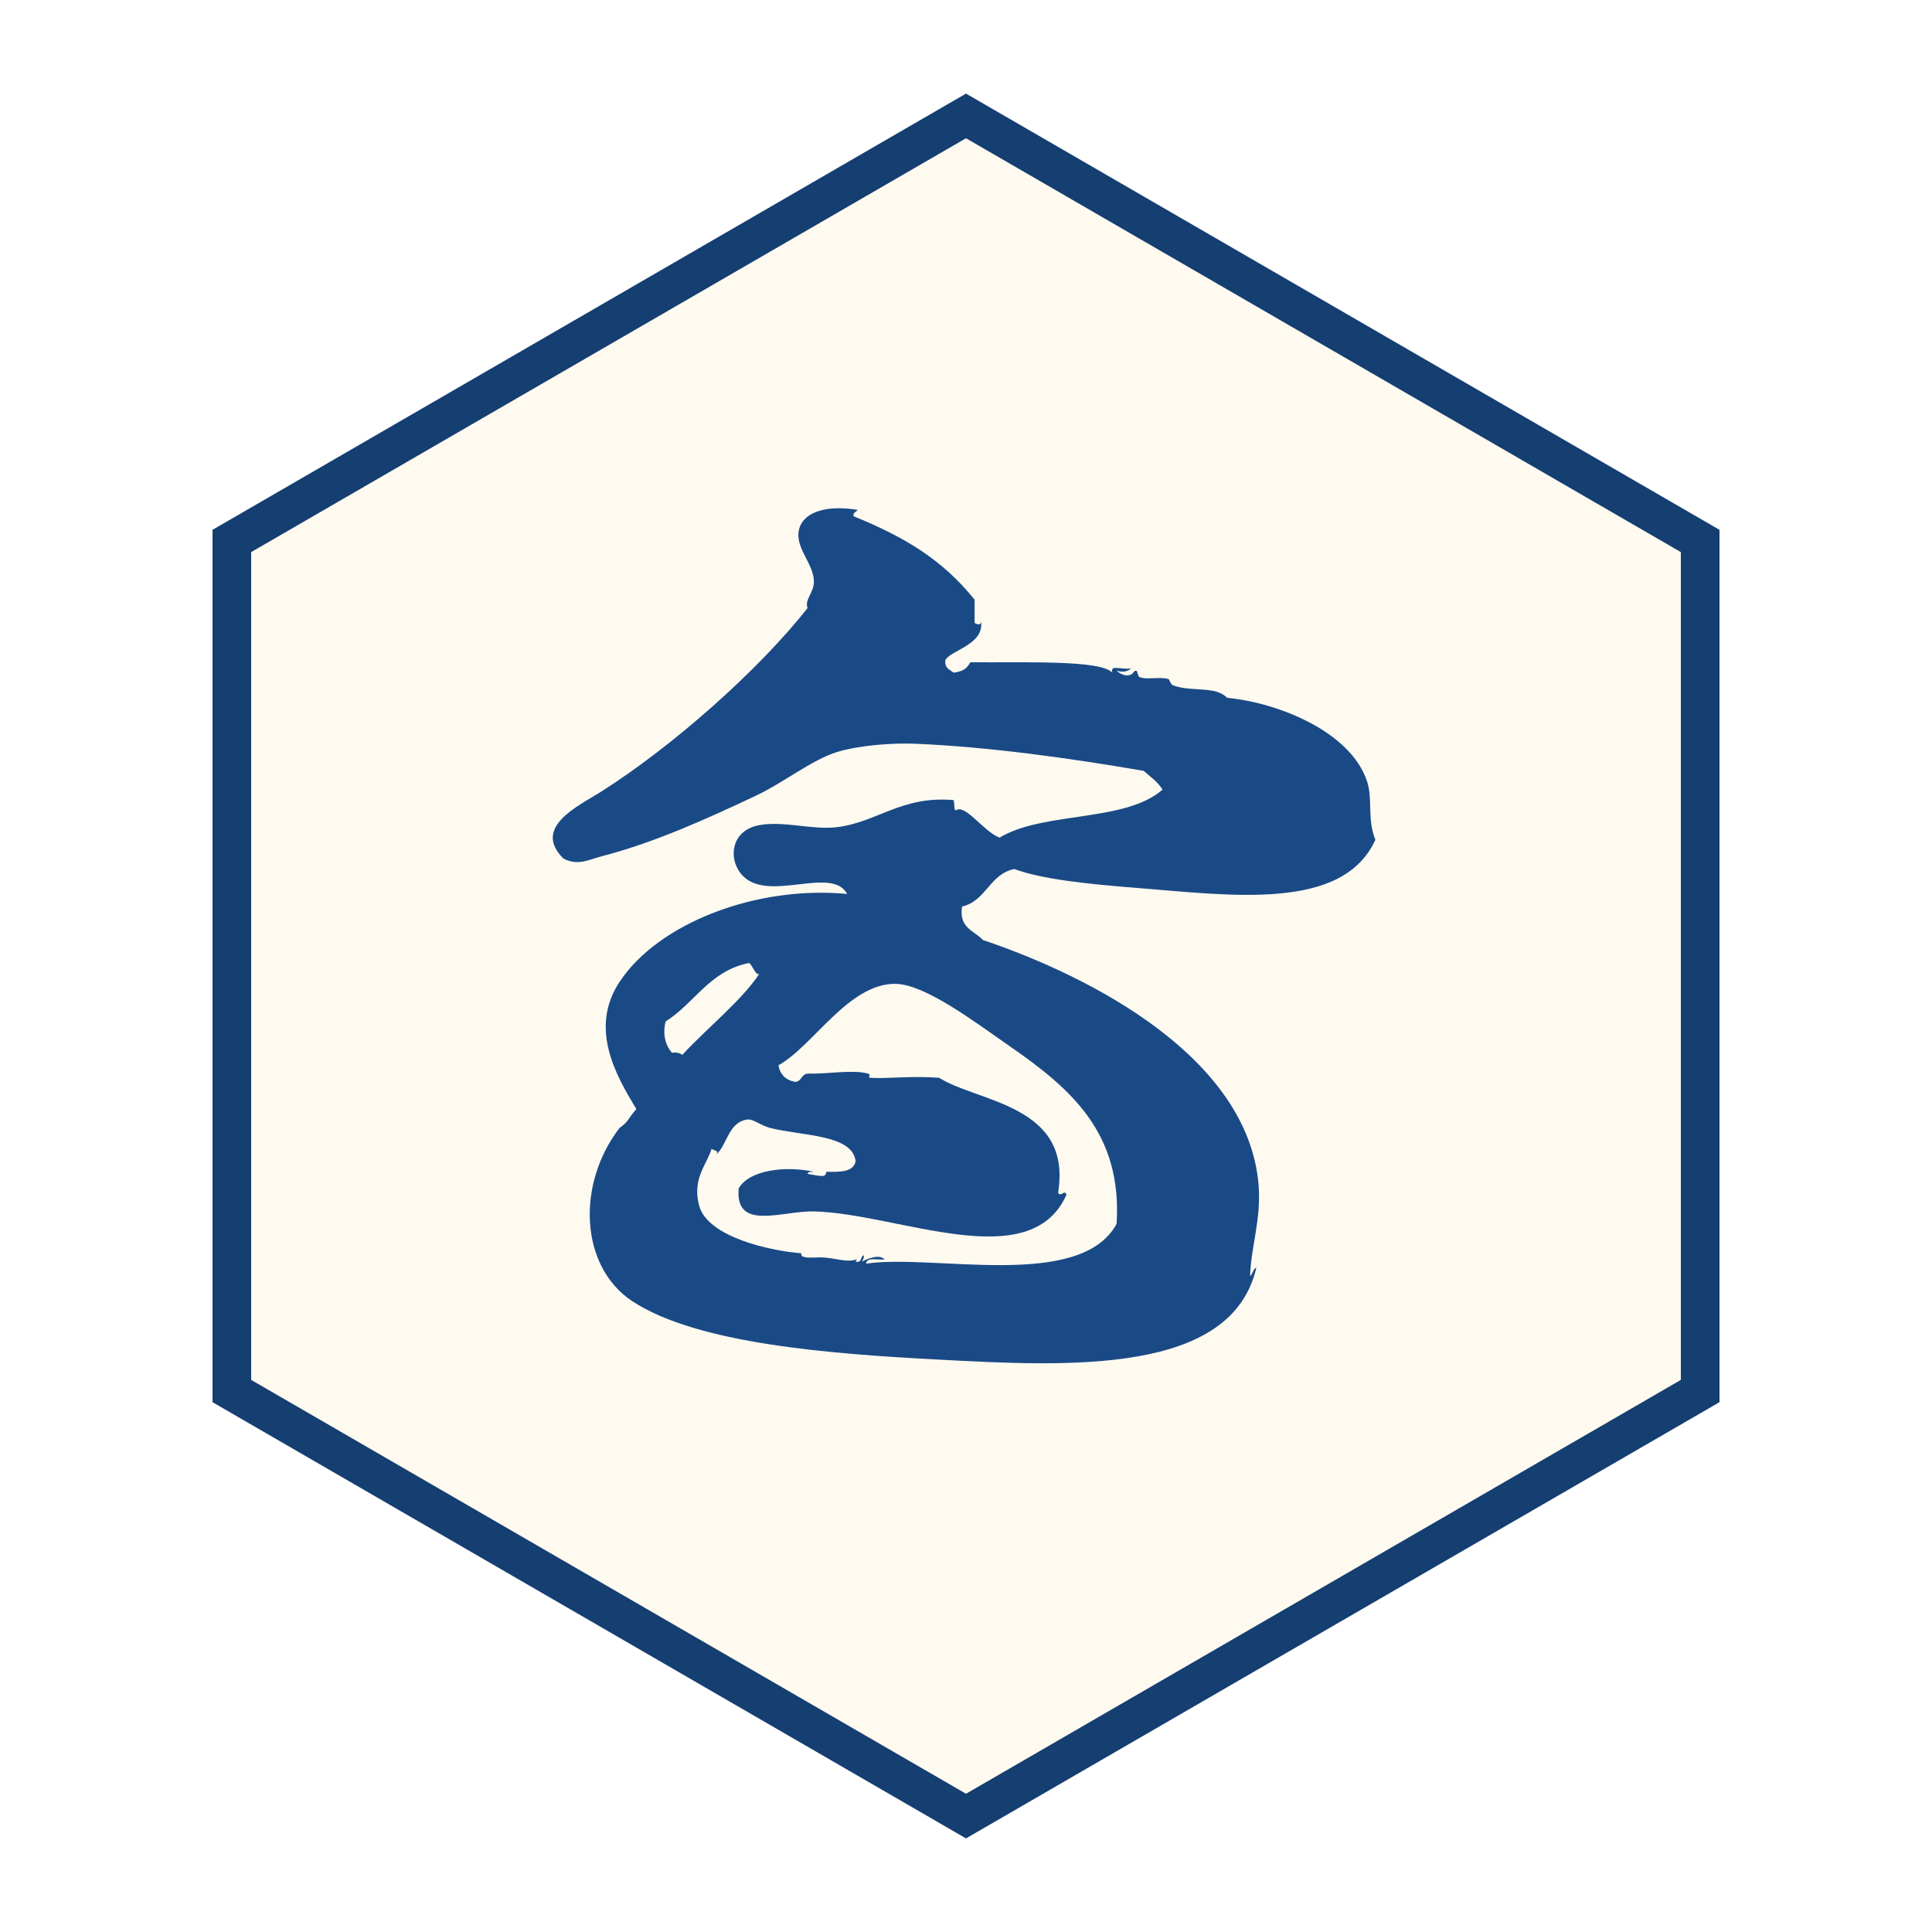
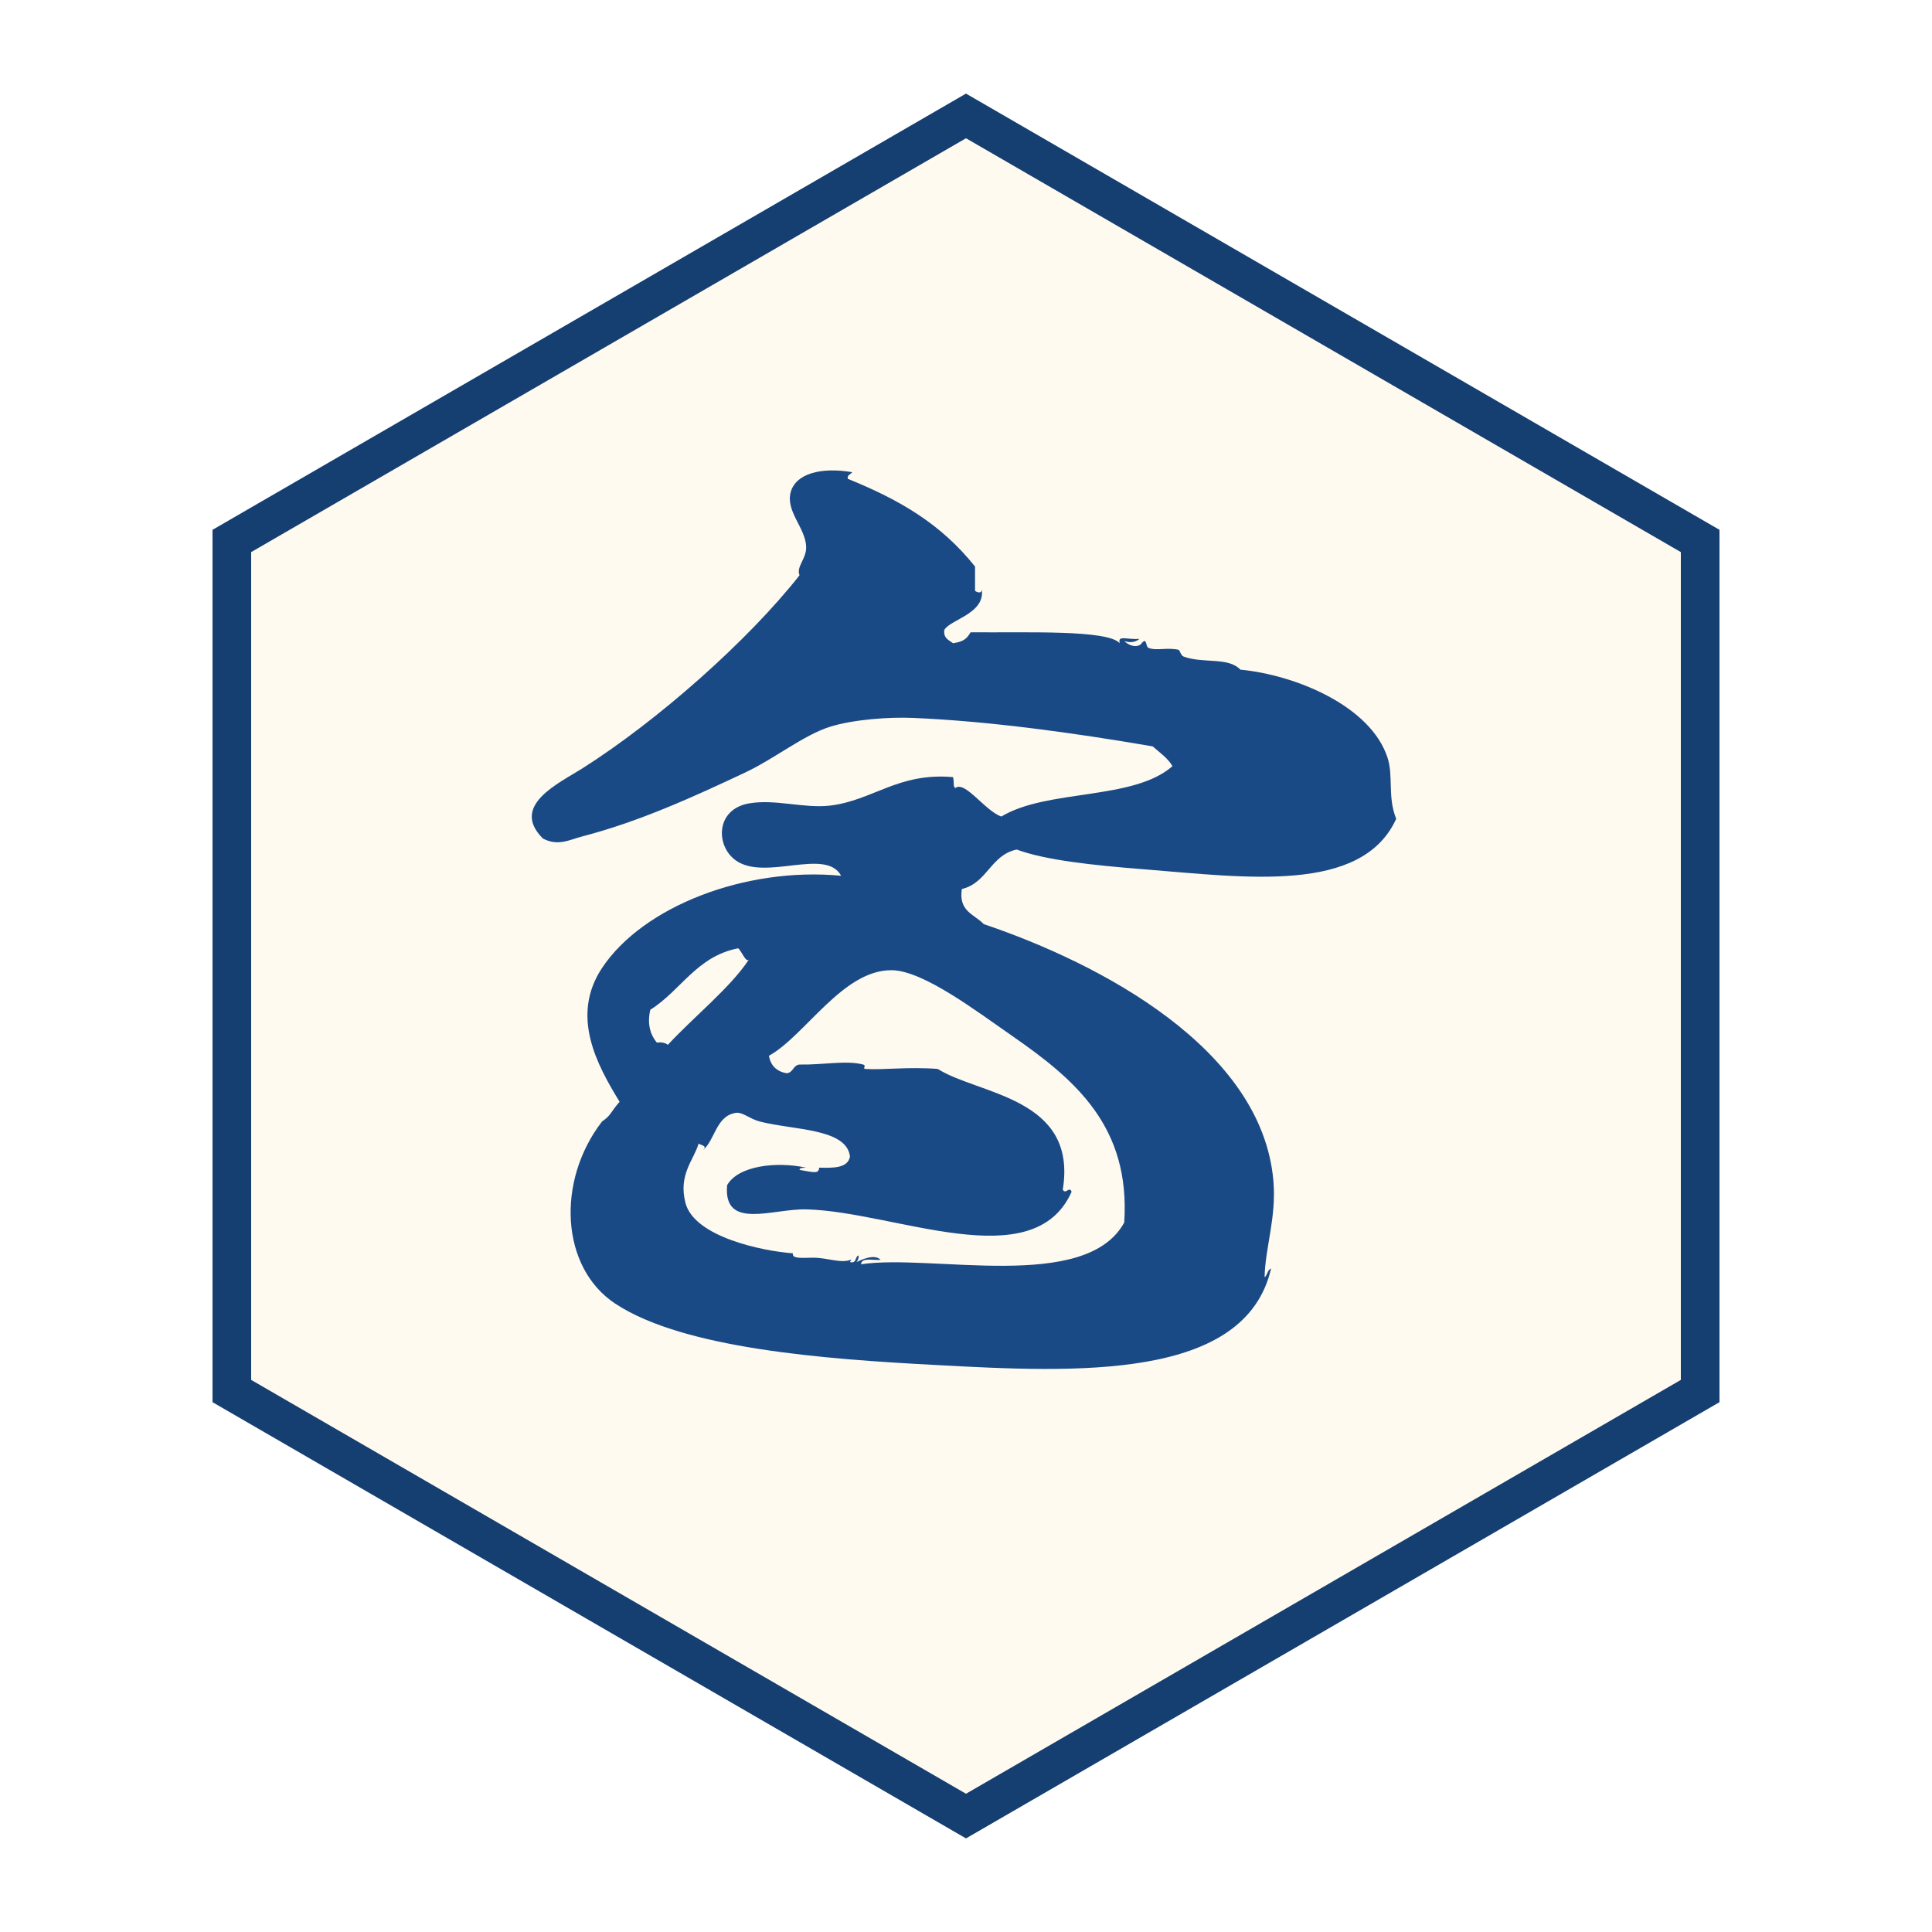
<svg xmlns="http://www.w3.org/2000/svg" viewBox="0 0 100 100" width="256" height="256">
-   <defs>
-     <clipPath id="piece-clip">
-       <polygon points="50,10 84,30 84,70 50,90 16,70 16,30" />
-     </clipPath>
-   </defs>
  <polygon points="50,6 88,28 88,72 50,94 12,72 12,28" fill="#fffaf0" stroke="#153e71" stroke-width="2" />
-   <g clip-path="url(#piece-clip)">
-     <g transform="translate(50 50) translate(0 3.000) scale(1.18) translate(-109.369 -541.135)">
-       <path d="M100.309,538.926c-0.129,0.157-0.308-0.361-0.451-0.465c-1.737,0.337-2.388,1.764-3.665,2.564     c-0.134,0.551-0.022,1.024,0.275,1.373c0.212-0.031,0.352,0.016,0.458,0.09C98.008,541.318,99.534,540.105,100.309,538.926z      M126.961,530.493c0.26,0.787-0.007,1.641,0.366,2.563c-1.438,3.142-6.274,2.444-10.53,2.107     c-2.104-0.167-4.096-0.375-5.311-0.824c-1.088,0.224-1.227,1.398-2.29,1.647c-0.149,0.941,0.531,1.057,0.916,1.466     c4.861,1.641,11.61,5.191,12.088,10.712c0.132,1.537-0.339,2.756-0.368,4.029c0.125-0.091,0.117-0.312,0.272-0.365     c-1.084,4.688-8.14,4.345-14.009,4.026c-4.665-0.247-10.528-0.685-13.371-2.563c-2.278-1.508-2.465-5.114-0.548-7.6     c0.398-0.275,0.321-0.352,0.734-0.824c-0.935-1.525-2.066-3.574-0.734-5.584c1.699-2.564,5.983-4.232,9.981-3.85     c-0.642-1.19-3.164,0.234-4.396-0.64c-0.849-0.603-0.852-2.137,0.552-2.381c1.091-0.192,2.304,0.221,3.387,0.091     c1.776-0.211,2.835-1.389,5.128-1.188c0.063,0.285-0.011,0.373,0.093,0.458c0.397-0.329,1.229,0.938,1.922,1.188     c1.922-1.161,5.504-0.661,7.145-2.104c-0.205-0.347-0.535-0.564-0.825-0.824c-3.309-0.57-6.816-1.051-9.979-1.188     c-1.022-0.046-2.514,0.065-3.481,0.365c-1.104,0.343-2.322,1.335-3.571,1.923c-2.13,1-4.38,2.034-6.775,2.656     c-0.536,0.139-1.013,0.423-1.648,0.09c-1.38-1.375,0.651-2.298,1.648-2.929c3.123-1.979,6.901-5.313,9.063-8.06     c-0.147-0.363,0.293-0.685,0.277-1.188c-0.024-0.792-0.868-1.479-0.643-2.291c0.218-0.771,1.27-1.044,2.566-0.824     c-0.062,0.095-0.21,0.095-0.187,0.276c2.198,0.89,3.896,1.89,5.313,3.662c0,0.334,0,0.67,0,1.009     c0.029,0.046,0.317,0.176,0.276-0.094c0.194,1.054-1.333,1.295-1.56,1.737c-0.038,0.349,0.194,0.417,0.367,0.549     c0.481-0.068,0.586-0.222,0.732-0.456c2.364,0.021,5.712-0.114,6.227,0.456c-0.097-0.353,0.287-0.139,0.824-0.182     c-0.198,0.165-0.42,0.16-0.641,0.092c0.358,0.32,0.668,0.208,0.731,0.09c0.22-0.265,0.166,0.135,0.273,0.188     c0.32,0.146,0.818-0.029,1.282,0.091c0.015,0.004,0.099,0.242,0.186,0.274c0.817,0.309,1.869,0.009,2.379,0.55     C123.13,527.051,126.25,528.342,126.961,530.493z M115.974,549.907c0.26-3.993-2.018-5.943-4.67-7.784     c-1.467-1.014-3.716-2.736-5.035-2.748c-2.051-0.018-3.615,2.741-5.128,3.572c0.076,0.412,0.32,0.65,0.731,0.729     c0.291-0.015,0.271-0.337,0.546-0.363c0.947,0.021,1.97-0.188,2.658,0c0.153,0.041-0.04,0.176,0.092,0.183     c0.747,0.05,1.782-0.096,3.021,0c1.713,1.081,5.846,1.183,5.22,5.038c0.122,0.225,0.276-0.166,0.368,0.091     c-1.601,3.587-7.392,0.819-11.082,0.733c-1.403-0.033-3.467,0.883-3.297-1.01c0.465-0.816,2.057-0.998,3.297-0.731     c-0.107,0.016-0.256-0.017-0.277,0.093c0.693,0.128,0.79,0.148,0.826-0.093c0.596,0.016,1.183,0.022,1.282-0.457     c-0.127-1.188-2.353-1.105-3.754-1.466c-0.43-0.109-0.729-0.407-1.008-0.365c-0.835,0.127-0.866,1.132-1.374,1.557     c0.186-0.188-0.036-0.183-0.183-0.273c-0.197,0.685-0.854,1.284-0.549,2.474c0.366,1.417,3.2,2.01,4.487,2.106     c-0.055,0.238,0.399,0.187,0.823,0.182c0.62-0.006,1.208,0.265,1.623,0.072c-0.026,0.033-0.046,0.07-0.065,0.109     c0.298,0.081,0.191-0.236,0.365-0.273c0.005,0.127-0.042,0.203-0.091,0.273c0.213-0.099,0.742-0.352,1.007-0.094     c-0.296,0.042-0.792-0.12-0.822,0.188C107.924,551.204,114.368,552.845,115.974,549.907z" fill="#1a4a86" />
-     </g>
+   <g transform="translate(50 50) translate(0 2.400) scale(1.24) translate(-109.369 -541.135)">
+     <path d="M100.309,538.926c-0.129,0.157-0.308-0.361-0.451-0.465c-1.737,0.337-2.388,1.764-3.665,2.564     c-0.134,0.551-0.022,1.024,0.275,1.373c0.212-0.031,0.352,0.016,0.458,0.09C98.008,541.318,99.534,540.105,100.309,538.926z      M126.961,530.493c0.26,0.787-0.007,1.641,0.366,2.563c-1.438,3.142-6.274,2.444-10.53,2.107     c-2.104-0.167-4.096-0.375-5.311-0.824c-1.088,0.224-1.227,1.398-2.29,1.647c-0.149,0.941,0.531,1.057,0.916,1.466     c4.861,1.641,11.61,5.191,12.088,10.712c0.132,1.537-0.339,2.756-0.368,4.029c0.125-0.091,0.117-0.312,0.272-0.365     c-1.084,4.688-8.14,4.345-14.009,4.026c-4.665-0.247-10.528-0.685-13.371-2.563c-2.278-1.508-2.465-5.114-0.548-7.6     c0.398-0.275,0.321-0.352,0.734-0.824c-0.935-1.525-2.066-3.574-0.734-5.584c1.699-2.564,5.983-4.232,9.981-3.85     c-0.642-1.19-3.164,0.234-4.396-0.64c-0.849-0.603-0.852-2.137,0.552-2.381c1.091-0.192,2.304,0.221,3.387,0.091     c1.776-0.211,2.835-1.389,5.128-1.188c0.063,0.285-0.011,0.373,0.093,0.458c0.397-0.329,1.229,0.938,1.922,1.188     c1.922-1.161,5.504-0.661,7.145-2.104c-0.205-0.347-0.535-0.564-0.825-0.824c-3.309-0.57-6.816-1.051-9.979-1.188     c-1.022-0.046-2.514,0.065-3.481,0.365c-1.104,0.343-2.322,1.335-3.571,1.923c-2.13,1-4.38,2.034-6.775,2.656     c-0.536,0.139-1.013,0.423-1.648,0.09c-1.38-1.375,0.651-2.298,1.648-2.929c3.123-1.979,6.901-5.313,9.063-8.06     c-0.147-0.363,0.293-0.685,0.277-1.188c-0.024-0.792-0.868-1.479-0.643-2.291c0.218-0.771,1.27-1.044,2.566-0.824     c-0.062,0.095-0.21,0.095-0.187,0.276c2.198,0.89,3.896,1.89,5.313,3.662c0,0.334,0,0.67,0,1.009     c0.029,0.046,0.317,0.176,0.276-0.094c0.194,1.054-1.333,1.295-1.56,1.737c-0.038,0.349,0.194,0.417,0.367,0.549     c0.481-0.068,0.586-0.222,0.732-0.456c2.364,0.021,5.712-0.114,6.227,0.456c-0.097-0.353,0.287-0.139,0.824-0.182     c-0.198,0.165-0.42,0.16-0.641,0.092c0.358,0.32,0.668,0.208,0.731,0.09c0.22-0.265,0.166,0.135,0.273,0.188     c0.32,0.146,0.818-0.029,1.282,0.091c0.015,0.004,0.099,0.242,0.186,0.274c0.817,0.309,1.869,0.009,2.379,0.55     C123.13,527.051,126.25,528.342,126.961,530.493z M115.974,549.907c0.26-3.993-2.018-5.943-4.67-7.784     c-1.467-1.014-3.716-2.736-5.035-2.748c-2.051-0.018-3.615,2.741-5.128,3.572c0.076,0.412,0.32,0.65,0.731,0.729     c0.291-0.015,0.271-0.337,0.546-0.363c0.947,0.021,1.97-0.188,2.658,0c0.153,0.041-0.04,0.176,0.092,0.183     c0.747,0.05,1.782-0.096,3.021,0c1.713,1.081,5.846,1.183,5.22,5.038c0.122,0.225,0.276-0.166,0.368,0.091     c-1.601,3.587-7.392,0.819-11.082,0.733c-1.403-0.033-3.467,0.883-3.297-1.01c0.465-0.816,2.057-0.998,3.297-0.731     c-0.107,0.016-0.256-0.017-0.277,0.093c0.693,0.128,0.79,0.148,0.826-0.093c0.596,0.016,1.183,0.022,1.282-0.457     c-0.127-1.188-2.353-1.105-3.754-1.466c-0.43-0.109-0.729-0.407-1.008-0.365c-0.835,0.127-0.866,1.132-1.374,1.557     c0.186-0.188-0.036-0.183-0.183-0.273c-0.197,0.685-0.854,1.284-0.549,2.474c0.366,1.417,3.2,2.01,4.487,2.106     c-0.055,0.238,0.399,0.187,0.823,0.182c0.62-0.006,1.208,0.265,1.623,0.072c-0.026,0.033-0.046,0.07-0.065,0.109     c0.298,0.081,0.191-0.236,0.365-0.273c0.005,0.127-0.042,0.203-0.091,0.273c0.213-0.099,0.742-0.352,1.007-0.094     c-0.296,0.042-0.792-0.12-0.822,0.188C107.924,551.204,114.368,552.845,115.974,549.907z" fill="#1a4a86" />
  </g>
</svg>
